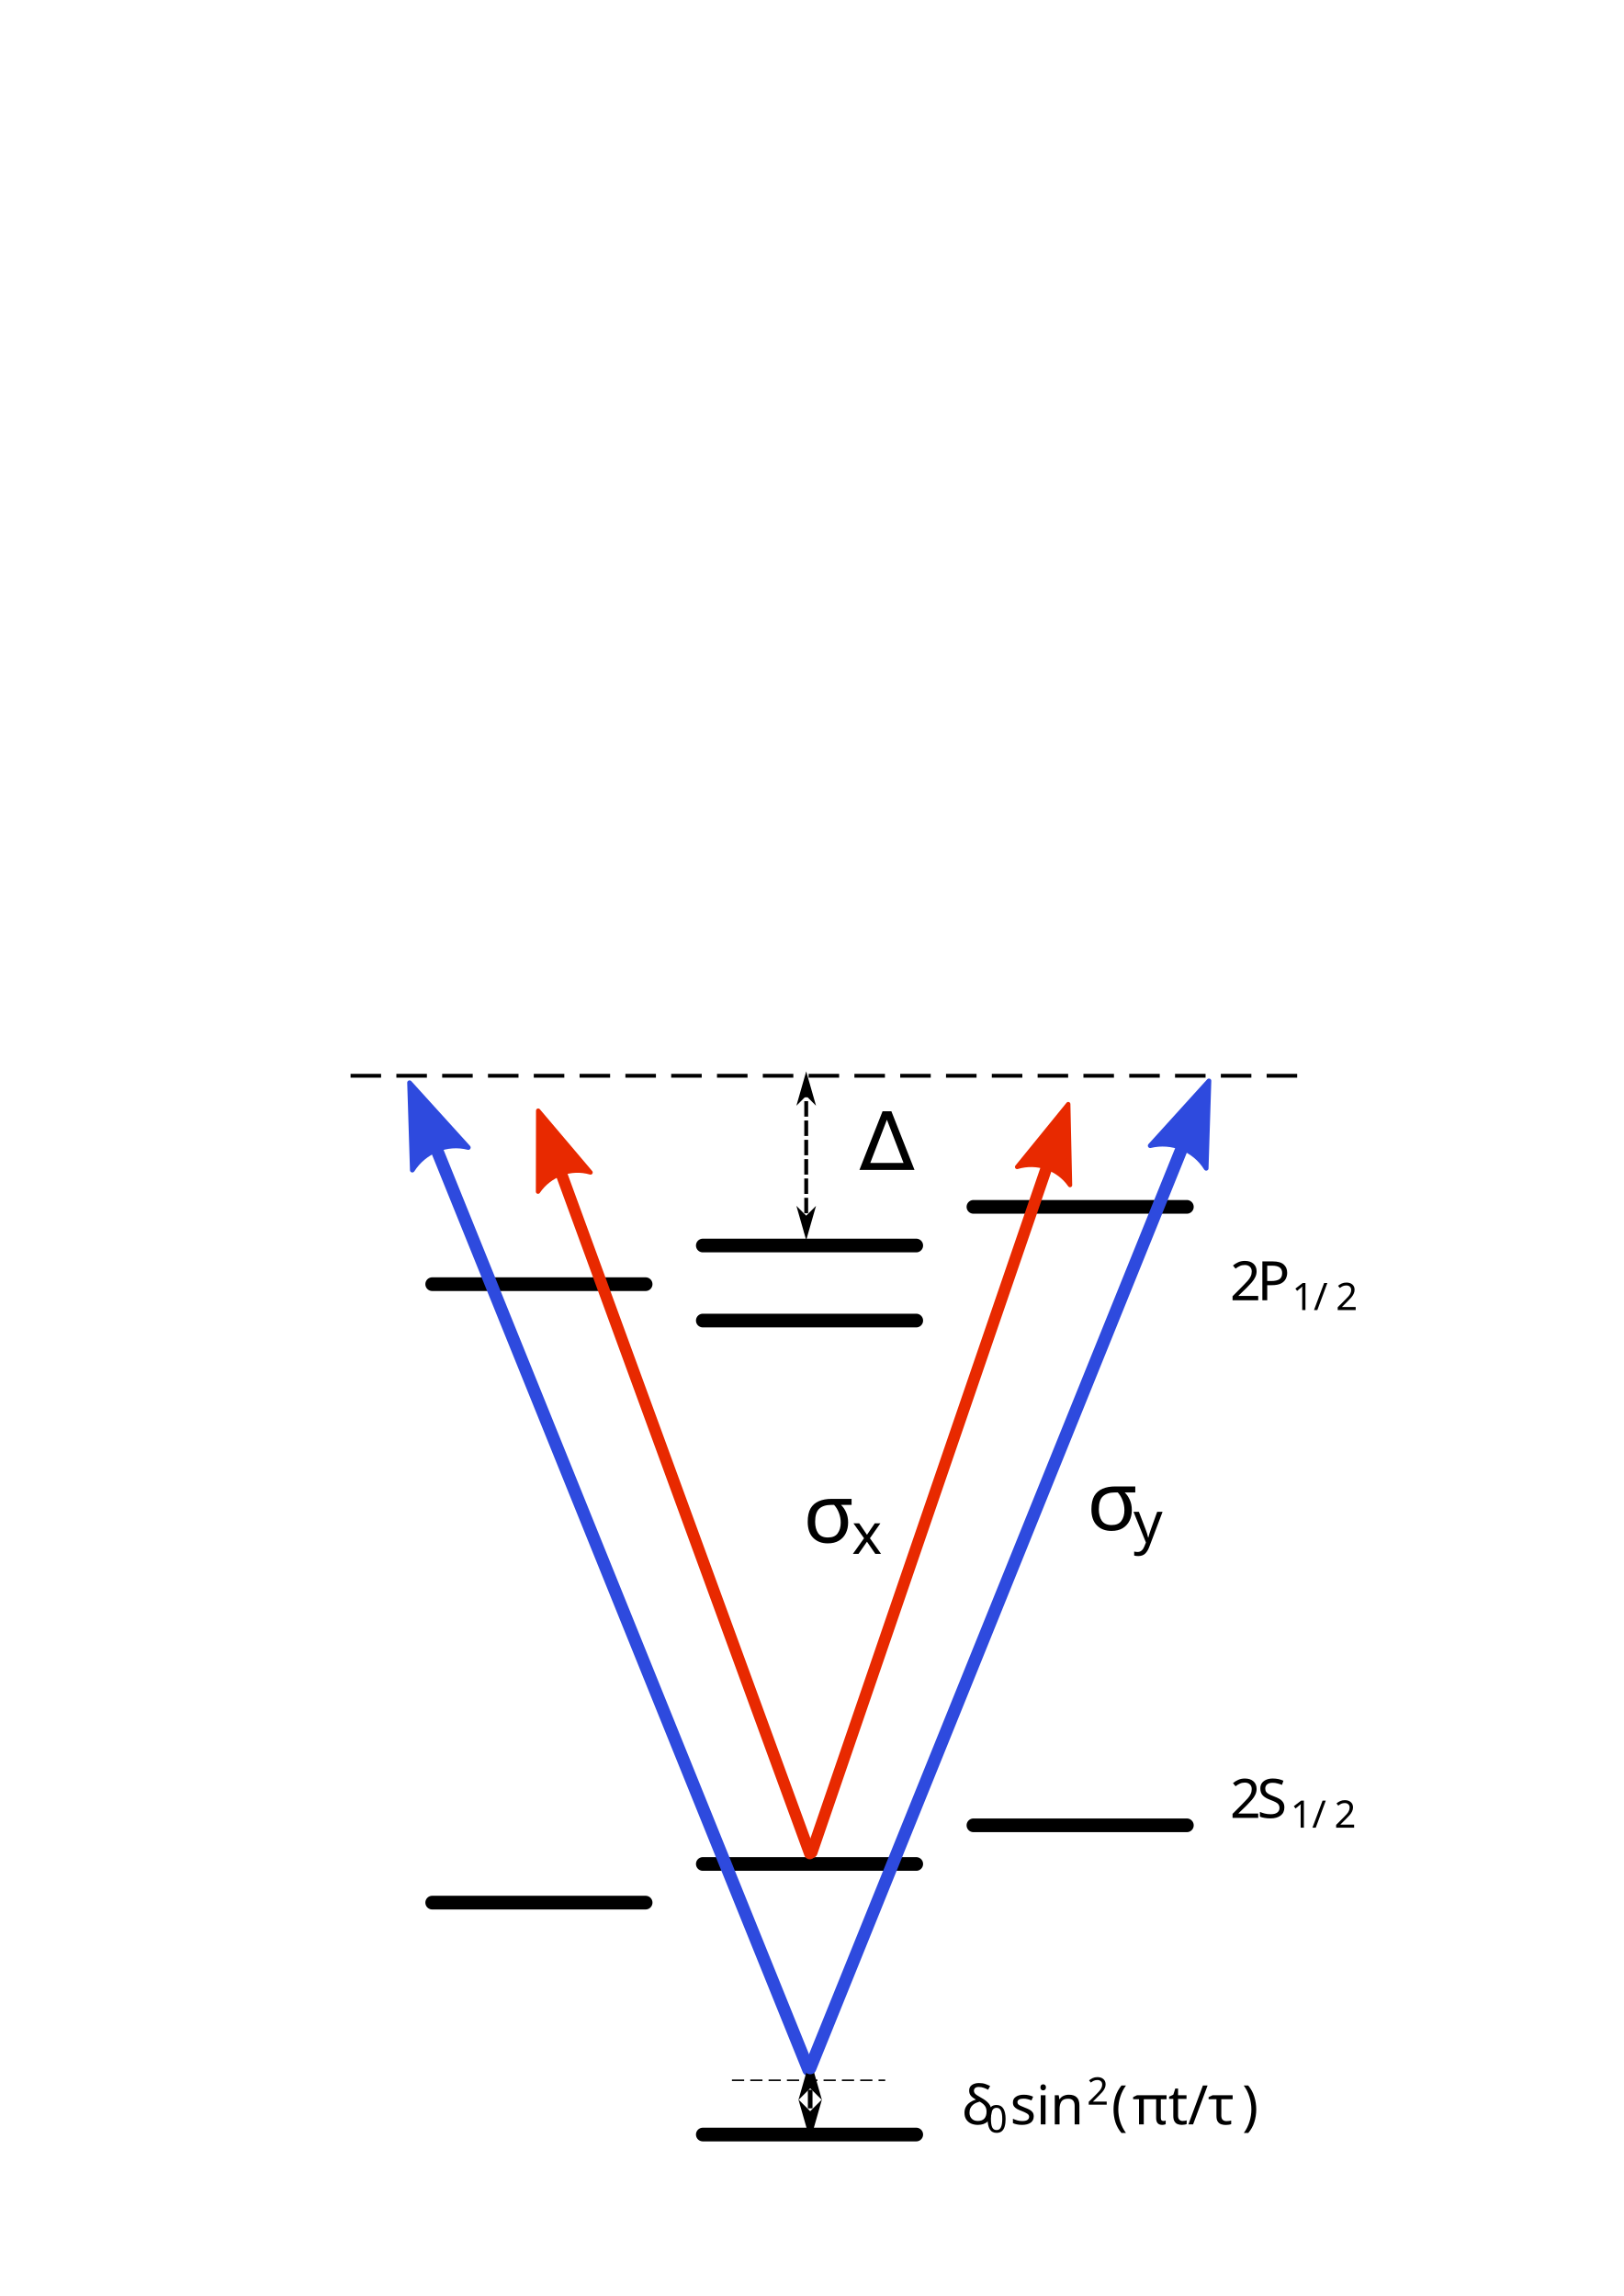
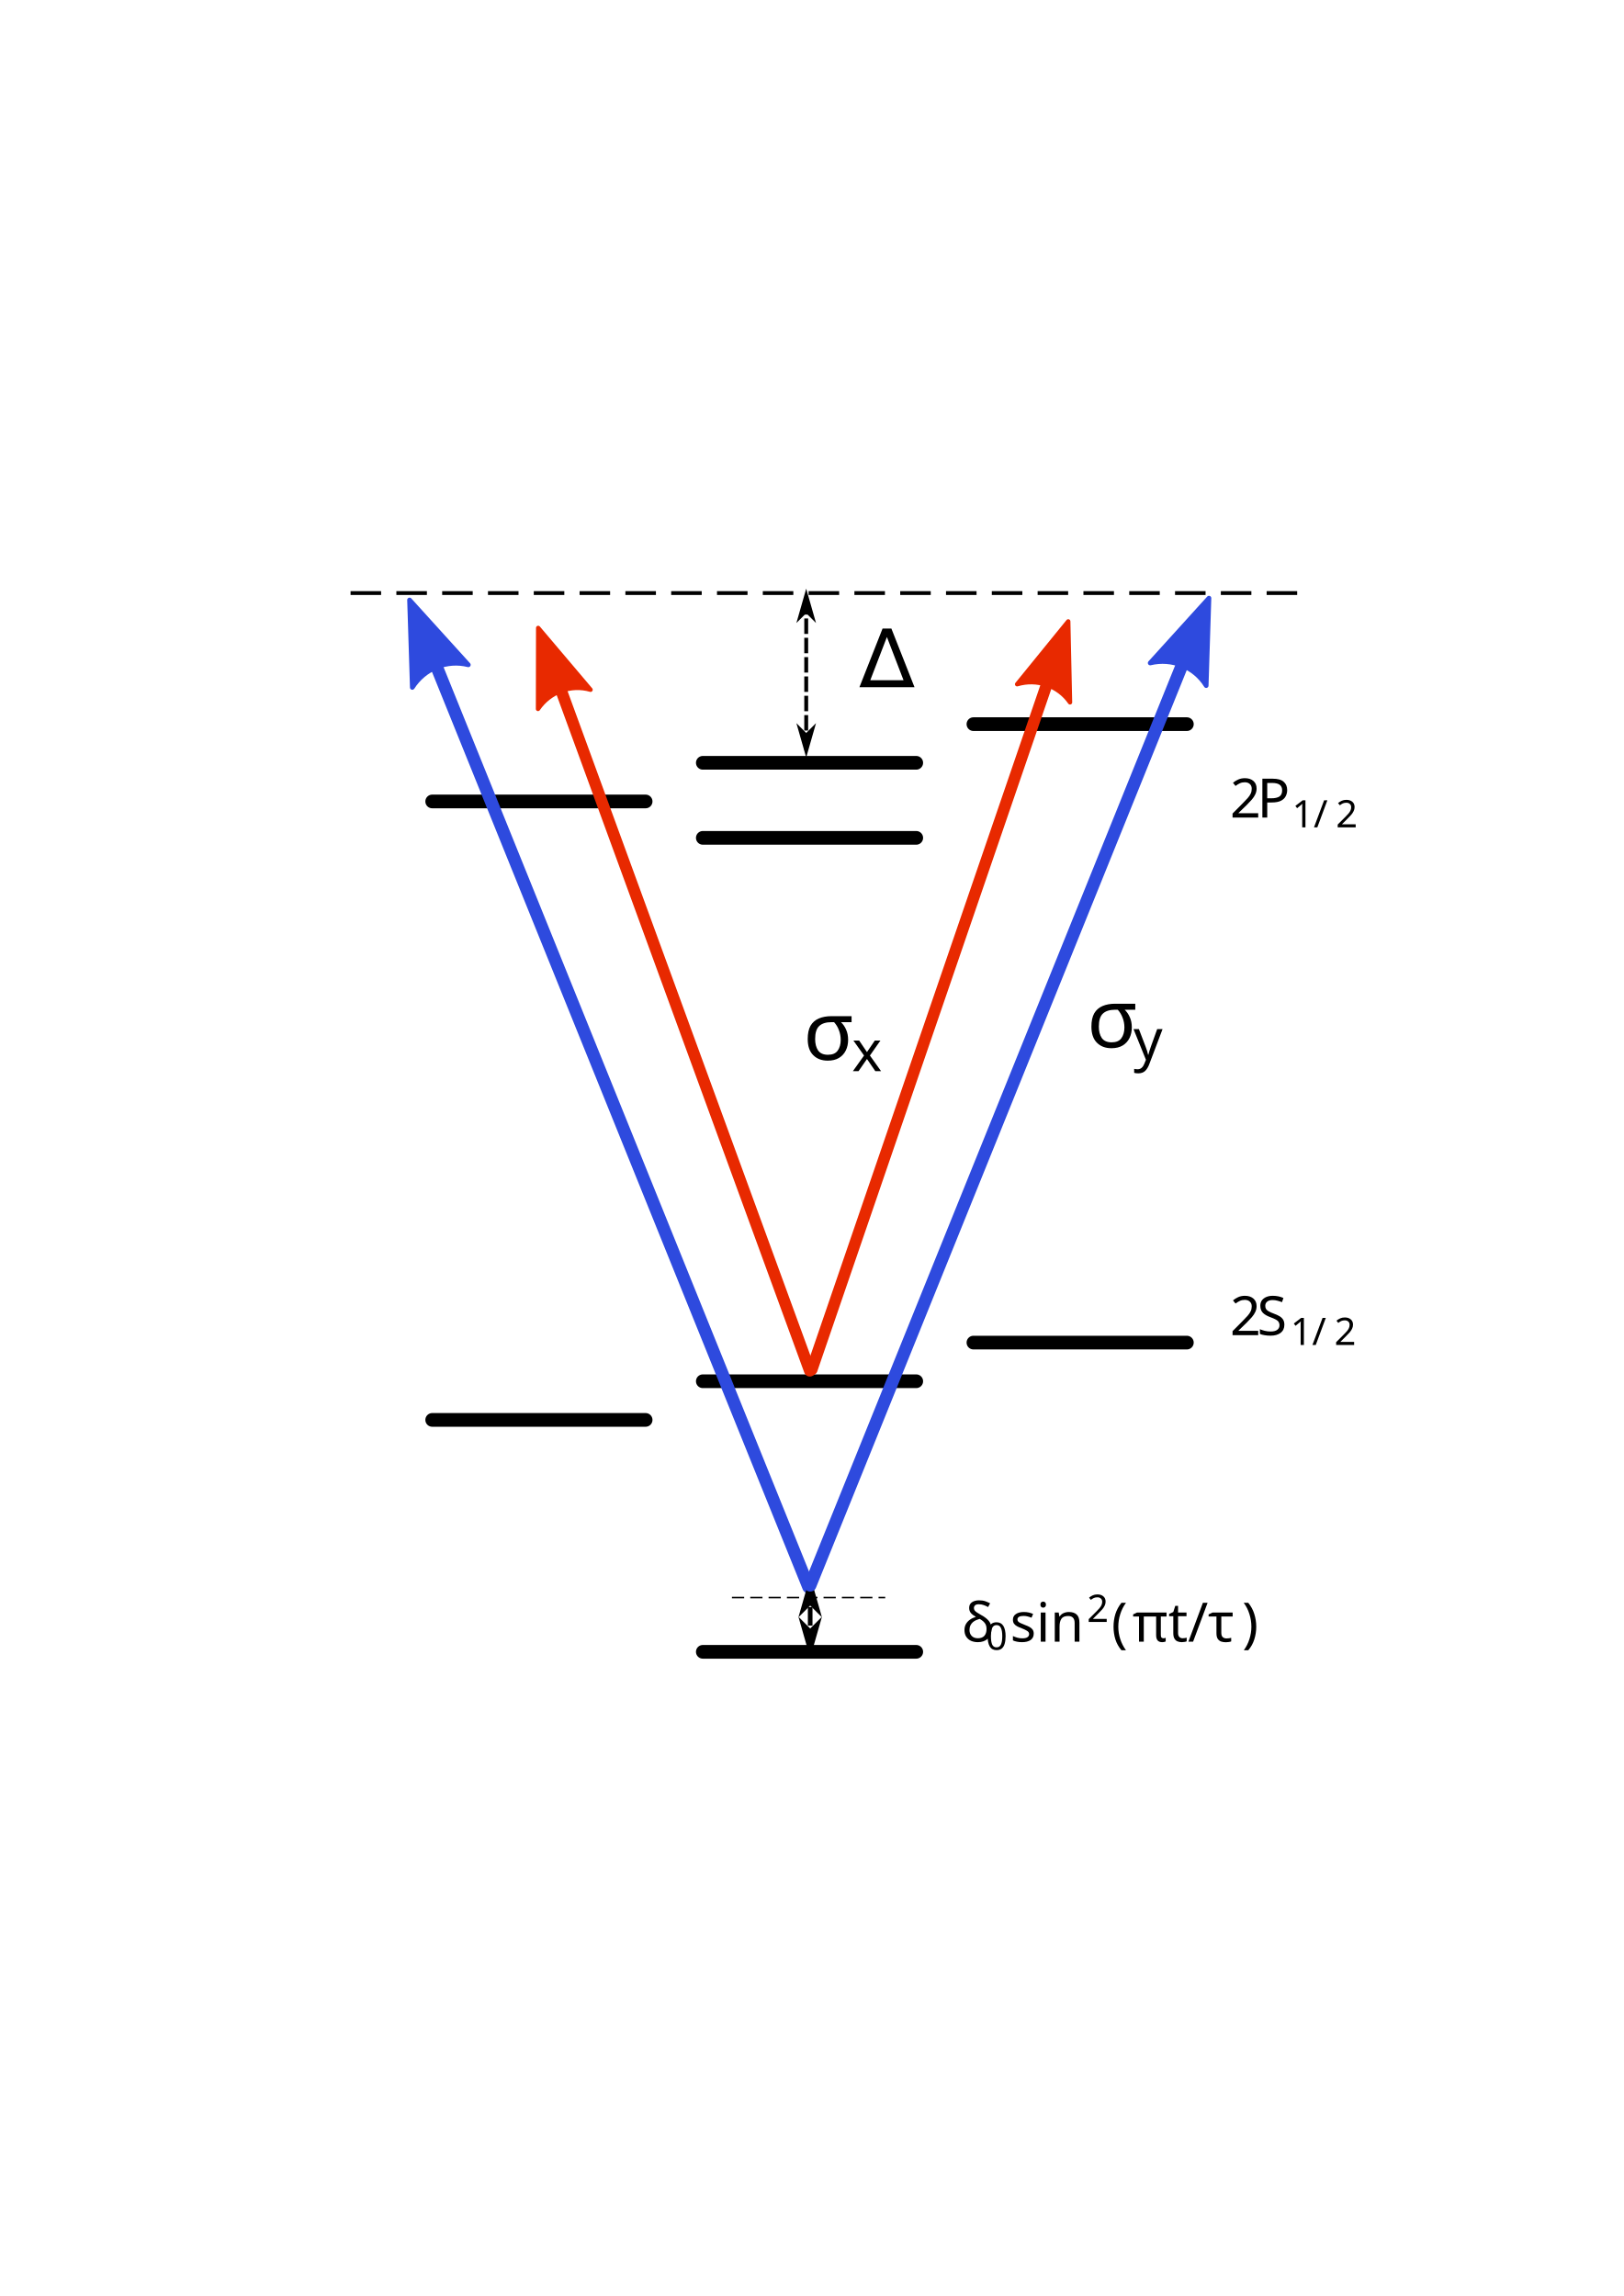
<svg xmlns="http://www.w3.org/2000/svg" width="210mm" height="297mm" viewBox="0 0 210 297" version="1.1" id="svg8">
  <defs id="defs2">
    <marker style="overflow:visible" id="marker9489" refX="0.0" refY="0.0" orient="auto">
      <path transform="scale(0.4) translate(10,0)" style="fill-rule:evenodd;stroke:#000000;stroke-width:1pt;stroke-opacity:1;fill:#000000;fill-opacity:1" d="M 0.0,0.0 L 5.0,-5.0 L -12.5,0.0 L 5.0,5.0 L 0.0,0.0 z " id="path9487" />
    </marker>
    <marker orient="auto" refY="0.0" refX="0.0" id="Arrow1Mstart" style="overflow:visible">
      <path id="path4607" d="M 0.0,0.0 L 5.0,-5.0 L -12.5,0.0 L 5.0,5.0 L 0.0,0.0 z " style="fill-rule:evenodd;stroke:#000000;stroke-width:1pt;stroke-opacity:1;fill:#000000;fill-opacity:1" transform="scale(0.4) translate(10,0)" />
    </marker>
    <marker style="overflow:visible;" id="marker9381" refX="0.0" refY="0.0" orient="auto">
      <path transform="scale(0.4) rotate(180) translate(10,0)" style="fill-rule:evenodd;stroke:#000000;stroke-width:1pt;stroke-opacity:1;fill:#000000;fill-opacity:1" d="M 0.0,0.0 L 5.0,-5.0 L -12.5,0.0 L 5.0,5.0 L 0.0,0.0 z " id="path9379" />
    </marker>
    <marker orient="auto" refY="0.0" refX="0.0" id="Arrow1Mend" style="overflow:visible;">
      <path id="path4610" d="M 0.0,0.0 L 5.0,-5.0 L -12.5,0.0 L 5.0,5.0 L 0.0,0.0 z " style="fill-rule:evenodd;stroke:#000000;stroke-width:1pt;stroke-opacity:1;fill:#000000;fill-opacity:1" transform="scale(0.4) rotate(180) translate(10,0)" />
    </marker>
    <marker orient="auto" refY="0.0" refX="0.0" id="Arrow2Mend" style="overflow:visible;">
      <path id="path4628" style="fill-rule:evenodd;stroke-width:0.625;stroke-linejoin:round;stroke:#e82900;stroke-opacity:1;fill:#e82900;fill-opacity:1" d="M 8.719,4.034 L -2.207,0.016 L 8.719,-4.002 C 6.973,-1.63 6.983,1.616 8.719,4.034 z " transform="scale(0.6) rotate(180) translate(0,0)" />
    </marker>
    <marker orient="auto" refY="0" refX="0" id="Arrow2Mend-3" style="overflow:visible">
      <path id="path4628-8" style="fill:#2e4ade;fill-opacity:1;fill-rule:evenodd;stroke:#2e4ade;stroke-width:0.625;stroke-linejoin:round;stroke-opacity:1" d="M 8.719,4.034 -2.207,0.016 8.719,-4.002 c -1.745,2.372 -1.735,5.617 -6e-7,8.035 z" transform="scale(-0.6)" />
    </marker>
    <marker orient="auto" refY="0" refX="0" id="Arrow2Mend-2" style="overflow:visible">
      <path id="path4628-0" style="fill:#e82900;fill-opacity:1;fill-rule:evenodd;stroke:#e82900;stroke-width:0.625;stroke-linejoin:round;stroke-opacity:1" d="M 8.719,4.034 -2.207,0.016 8.719,-4.002 c -1.745,2.372 -1.735,5.617 -6e-7,8.035 z" transform="scale(-0.6)" />
    </marker>
    <marker orient="auto" refY="0" refX="0" id="Arrow2Mend-3-9" style="overflow:visible">
      <path id="path4628-8-5" style="fill:#2e4ade;fill-opacity:1;fill-rule:evenodd;stroke:#2e4ade;stroke-width:0.625;stroke-linejoin:round;stroke-opacity:1" d="M 8.719,4.034 -2.207,0.016 8.719,-4.002 c -1.745,2.372 -1.735,5.617 -6e-7,8.035 z" transform="scale(-0.6)" />
    </marker>
  </defs>
  <g id="layer1">
-     <path style="fill:none;stroke:#000000;stroke-width:1.771;stroke-linecap:round;stroke-linejoin:round;stroke-miterlimit:4;stroke-dasharray:none;stroke-opacity:1" d="M 90.898,276.114 H 118.502" id="path3715" />
-     <path style="fill:none;stroke:#000000;stroke-width:1.771;stroke-linecap:round;stroke-linejoin:round;stroke-miterlimit:4;stroke-dasharray:none;stroke-opacity:1" d="M 90.898,241.114 H 118.502" id="path3715-6" />
-     <path style="fill:none;stroke:#000000;stroke-width:1.771;stroke-linecap:round;stroke-linejoin:round;stroke-miterlimit:4;stroke-dasharray:none;stroke-opacity:1" d="M 55.898,246.114 H 83.502" id="path3715-6-3" />
-     <path style="fill:none;stroke:#000000;stroke-width:1.771;stroke-linecap:round;stroke-linejoin:round;stroke-miterlimit:4;stroke-dasharray:none;stroke-opacity:1" d="M 125.898,236.114 H 153.502" id="path3715-6-3-5" />
-     <path style="fill:none;stroke:#000000;stroke-width:1.771;stroke-linecap:round;stroke-linejoin:round;stroke-miterlimit:4;stroke-dasharray:none;stroke-opacity:1" d="M 90.898,170.822 H 118.502" id="path3715-8" />
-     <path style="fill:none;stroke:#000000;stroke-width:1.771;stroke-linecap:round;stroke-linejoin:round;stroke-miterlimit:4;stroke-dasharray:none;stroke-opacity:1" d="M 90.898,161.114 H 118.502" id="path3715-6-2" />
-     <path style="fill:none;stroke:#000000;stroke-width:1.771;stroke-linecap:round;stroke-linejoin:round;stroke-miterlimit:4;stroke-dasharray:none;stroke-opacity:1" d="M 55.898,166.114 H 83.502" id="path3715-6-3-0" />
-     <path style="fill:none;stroke:#000000;stroke-width:1.771;stroke-linecap:round;stroke-linejoin:round;stroke-miterlimit:4;stroke-dasharray:none;stroke-opacity:1" d="M 125.898,156.114 H 153.502" id="path3715-6-3-5-7" />
-     <path style="fill:none;stroke:#e82900;stroke-width:1.5;stroke-linecap:round;stroke-linejoin:miter;stroke-miterlimit:4;stroke-dasharray:none;stroke-opacity:1;marker-end:url(#Arrow2Mend)" d="m 104.989,239.6 32.539,-94.895" id="path4599" />
-     <path style="fill:none;stroke:#2e4ade;stroke-width:1.62;stroke-linecap:round;stroke-linejoin:miter;stroke-miterlimit:4;stroke-dasharray:none;stroke-opacity:1;marker-end:url(#Arrow2Mend-3)" d="M 104.572,267.734 53.787,142.037" id="path4599-4" />
-     <path style="fill:#000000;fill-opacity:1;stroke:#000000;stroke-width:0.198;stroke-linecap:butt;stroke-linejoin:miter;stroke-miterlimit:4;stroke-dasharray:1.58, 0.79;stroke-dashoffset:0;stroke-opacity:1" d="M 94.664,269.095 H 114.489" id="path9138" />
-     <path style="fill:#000000;fill-opacity:1;stroke:#000000;stroke-width:0.494;stroke-linecap:butt;stroke-linejoin:miter;stroke-miterlimit:4;stroke-dasharray:3.949, 1.975;stroke-dashoffset:0;stroke-opacity:1" d="M 45.34,139.157 H 169.133" id="path9138-4" />
-     <path style="fill:#000000;fill-opacity:1;stroke:#000000;stroke-width:0.5;stroke-linecap:butt;stroke-linejoin:miter;stroke-miterlimit:4;stroke-dasharray:2,0.5;stroke-dashoffset:0;stroke-opacity:1;marker-start:url(#marker9489);marker-end:url(#marker9381)" d="M 104.27,159.442 V 139.573" id="path9138-4-6" />
-     <path style="fill:#000000;fill-opacity:1;stroke:#000000;stroke-width:0.599;stroke-linecap:butt;stroke-linejoin:miter;stroke-miterlimit:4;stroke-dasharray:2.397, 0.599;stroke-dashoffset:0;stroke-opacity:1;marker-start:url(#Arrow1Mstart);marker-end:url(#Arrow1Mend)" d="m 104.785,275.72 v -8.212" id="path9138-4-6-5" />
-     <g transform="matrix(1.058333,0,0,-1.058333,-53.49955,947.9168)" id="g12036">
+     <path style="fill:none;stroke:#000000;stroke-width:1.771;stroke-linecap:round;stroke-linejoin:round;stroke-miterlimit:4;stroke-dasharray:none;stroke-opacity:1" d="M 90.898,213.672 H 118.502" id="path3715" />
+     <path style="fill:none;stroke:#000000;stroke-width:1.771;stroke-linecap:round;stroke-linejoin:round;stroke-miterlimit:4;stroke-dasharray:none;stroke-opacity:1" d="M 90.898,178.672 H 118.502" id="path3715-6" />
+     <path style="fill:none;stroke:#000000;stroke-width:1.771;stroke-linecap:round;stroke-linejoin:round;stroke-miterlimit:4;stroke-dasharray:none;stroke-opacity:1" d="M 55.898,183.672 H 83.502" id="path3715-6-3" />
+     <path style="fill:none;stroke:#000000;stroke-width:1.771;stroke-linecap:round;stroke-linejoin:round;stroke-miterlimit:4;stroke-dasharray:none;stroke-opacity:1" d="M 125.898,173.672 H 153.502" id="path3715-6-3-5" />
+     <path style="fill:none;stroke:#000000;stroke-width:1.771;stroke-linecap:round;stroke-linejoin:round;stroke-miterlimit:4;stroke-dasharray:none;stroke-opacity:1" d="M 90.898,108.381 H 118.502" id="path3715-8" />
+     <path style="fill:none;stroke:#000000;stroke-width:1.771;stroke-linecap:round;stroke-linejoin:round;stroke-miterlimit:4;stroke-dasharray:none;stroke-opacity:1" d="M 90.898,98.672 H 118.502" id="path3715-6-2" />
+     <path style="fill:none;stroke:#000000;stroke-width:1.771;stroke-linecap:round;stroke-linejoin:round;stroke-miterlimit:4;stroke-dasharray:none;stroke-opacity:1" d="M 55.898,103.672 H 83.502" id="path3715-6-3-0" />
+     <path style="fill:none;stroke:#000000;stroke-width:1.771;stroke-linecap:round;stroke-linejoin:round;stroke-miterlimit:4;stroke-dasharray:none;stroke-opacity:1" d="M 125.898,93.672 H 153.502" id="path3715-6-3-5-7" />
+     <path style="fill:none;stroke:#e82900;stroke-width:1.5;stroke-linecap:round;stroke-linejoin:miter;stroke-miterlimit:4;stroke-dasharray:none;stroke-opacity:1;marker-end:url(#Arrow2Mend)" d="M 104.989,177.158 137.528,82.263" id="path4599" />
+     <path style="fill:none;stroke:#2e4ade;stroke-width:1.62;stroke-linecap:round;stroke-linejoin:miter;stroke-miterlimit:4;stroke-dasharray:none;stroke-opacity:1;marker-end:url(#Arrow2Mend-3)" d="M 104.572,205.292 53.787,79.596" id="path4599-4" />
+     <path style="fill:#000000;fill-opacity:1;stroke:#000000;stroke-width:0.198;stroke-linecap:butt;stroke-linejoin:miter;stroke-miterlimit:4;stroke-dasharray:1.58, 0.79;stroke-dashoffset:0;stroke-opacity:1" d="M 94.664,206.653 H 114.489" id="path9138" />
+     <path style="fill:#000000;fill-opacity:1;stroke:#000000;stroke-width:0.494;stroke-linecap:butt;stroke-linejoin:miter;stroke-miterlimit:4;stroke-dasharray:3.949, 1.975;stroke-dashoffset:0;stroke-opacity:1" d="M 45.34,76.715 H 169.133" id="path9138-4" />
+     <path style="fill:#000000;fill-opacity:1;stroke:#000000;stroke-width:0.5;stroke-linecap:butt;stroke-linejoin:miter;stroke-miterlimit:4;stroke-dasharray:2, 0.5;stroke-dashoffset:0;stroke-opacity:1;marker-start:url(#marker9489);marker-end:url(#marker9381)" d="M 104.27,97.001 V 77.132" id="path9138-4-6" />
+     <path style="fill:#000000;fill-opacity:1;stroke:#000000;stroke-width:0.599;stroke-linecap:butt;stroke-linejoin:miter;stroke-miterlimit:4;stroke-dasharray:2.397, 0.599;stroke-dashoffset:0;stroke-opacity:1;marker-start:url(#Arrow1Mstart);marker-end:url(#Arrow1Mend)" d="m 104.785,213.278 v -8.212" id="path9138-4-6-5" />
+     <g transform="matrix(1.058333,0,0,-1.058333,-53.49955,885.475)" id="g12036">
      <text id="text12040" style="font-variant:normal;font-weight:normal;font-size:9.963px;font-family:CMMI10;-inkscape-font-specification:CMMI10;writing-mode:lr-tb;fill:#000000;fill-opacity:1;fill-rule:nonzero;stroke:none" transform="matrix(1,0,0,-1,148.712,707.125)">
        <tspan id="tspan12038" y="0" x="0">σ</tspan>
      </text>
      <text id="text12044" style="font-variant:normal;font-weight:normal;font-size:6.974px;font-family:CMMI7;-inkscape-font-specification:CMMI7;writing-mode:lr-tb;fill:#000000;fill-opacity:1;fill-rule:nonzero;stroke:none" transform="scale(1,-1)" x="154.656" y="-705.748">
        <tspan id="tspan12042" y="-705.748" x="154.656">x</tspan>
      </text>
    </g>
-     <g transform="matrix(1.058333,0,0,-1.058333,-16.80797,946.308)" id="g12065">
+     <g transform="matrix(1.058333,0,0,-1.058333,-16.80797,883.8662)" id="g12065">
      <text id="text12069" style="font-variant:normal;font-weight:normal;font-size:9.963px;font-family:CMMI10;-inkscape-font-specification:CMMI10;writing-mode:lr-tb;fill:#000000;fill-opacity:1;fill-rule:nonzero;stroke:none" transform="matrix(1,0,0,-1,148.712,707.125)">
        <tspan id="tspan12067" y="0" x="0">σ</tspan>
      </text>
      <text id="text12073" style="font-variant:normal;font-weight:normal;font-size:6.974px;font-family:CMMI7;-inkscape-font-specification:CMMI7;writing-mode:lr-tb;fill:#000000;fill-opacity:1;fill-rule:nonzero;stroke:none" transform="matrix(1,0,0,-1,154.405,705.631)">
        <tspan id="tspan12071" y="0" x="0">y</tspan>
      </text>
    </g>
-     <g transform="matrix(1.058333,0,0,-1.058333,-46.20189,899.7127)" id="g12094">
+     <g transform="matrix(1.058333,0,0,-1.058333,-46.20189,837.2709)" id="g12094">
      <text id="text12098" style="font-variant:normal;font-weight:normal;font-size:9.963px;font-family:CMR10;-inkscape-font-specification:CMR10;writing-mode:lr-tb;fill:#000000;fill-opacity:1;fill-rule:nonzero;stroke:none" transform="matrix(1,0,0,-1,148.712,707.125)">
        <tspan id="tspan12096" y="0" x="0">∆</tspan>
      </text>
    </g>
-     <g transform="matrix(0.3527778,0,0,-0.3527778,406.3399,461.2034)" id="g12170">
+     <g transform="matrix(0.3527778,0,0,-0.3527778,406.3399,398.7616)" id="g12170">
      <g id="g12289" transform="matrix(2,0,0,2,-998.3481,-583.68)">
        <text transform="matrix(1,0,0,-1,148.712,707.125)" style="font-variant:normal;font-weight:normal;font-size:9.963px;font-family:CMR10;-inkscape-font-specification:CMR10;writing-mode:lr-tb;fill:#000000;fill-opacity:1;fill-rule:nonzero;stroke:none" id="text12174">
          <tspan x="0" y="0" id="tspan12172">2</tspan>
        </text>
        <text transform="matrix(1,0,0,-1,153.694,707.125)" style="font-variant:normal;font-weight:normal;font-size:9.963px;font-family:CMMI10;-inkscape-font-specification:CMMI10;writing-mode:lr-tb;fill:#000000;fill-opacity:1;fill-rule:nonzero;stroke:none" id="text12178">
          <tspan x="0" y="0" id="tspan12176">P</tspan>
        </text>
        <text transform="matrix(1,0,0,-1,160.09,705.326)" style="font-variant:normal;font-weight:normal;font-size:6.974px;font-family:CMR7;-inkscape-font-specification:CMR7;writing-mode:lr-tb;fill:#000000;fill-opacity:1;fill-rule:nonzero;stroke:none" id="text12182">
          <tspan x="0" y="0" id="tspan12180">1</tspan>
        </text>
        <text transform="matrix(1,0,0,-1,164.061,705.326)" style="font-variant:normal;font-weight:normal;font-size:6.974px;font-family:CMMI7;-inkscape-font-specification:CMMI7;writing-mode:lr-tb;fill:#000000;fill-opacity:1;fill-rule:nonzero;stroke:none" id="text12186">
          <tspan x="0" y="0" id="tspan12184">/</tspan>
        </text>
        <text transform="matrix(1,0,0,-1,168.143,705.326)" style="font-variant:normal;font-weight:normal;font-size:6.974px;font-family:CMR7;-inkscape-font-specification:CMR7;writing-mode:lr-tb;fill:#000000;fill-opacity:1;fill-rule:nonzero;stroke:none" id="text12190">
          <tspan x="0" y="0" id="tspan12188">2</tspan>
        </text>
      </g>
      <g id="g12313" transform="matrix(2,0,0,2,-1107.228,-773.4764)">
        <text transform="matrix(1,0,0,-1,203.152,707.125)" style="font-variant:normal;font-weight:normal;font-size:9.963px;font-family:CMR10;-inkscape-font-specification:CMR10;writing-mode:lr-tb;fill:#000000;fill-opacity:1;fill-rule:nonzero;stroke:none" id="text12214">
          <tspan x="0" y="0" id="tspan12212">2</tspan>
        </text>
        <text transform="matrix(1,0,0,-1,208.134,707.125)" style="font-variant:normal;font-weight:normal;font-size:9.963px;font-family:CMMI10;-inkscape-font-specification:CMMI10;writing-mode:lr-tb;fill:#000000;fill-opacity:1;fill-rule:nonzero;stroke:none" id="text12218">
          <tspan x="0" y="0" id="tspan12216">S</tspan>
        </text>
        <text transform="matrix(1,0,0,-1,214.243,705.326)" style="font-variant:normal;font-weight:normal;font-size:6.974px;font-family:CMR7;-inkscape-font-specification:CMR7;writing-mode:lr-tb;fill:#000000;fill-opacity:1;fill-rule:nonzero;stroke:none" id="text12222">
          <tspan x="0" y="0" id="tspan12220">1</tspan>
        </text>
        <text transform="matrix(1,0,0,-1,218.214,705.326)" style="font-variant:normal;font-weight:normal;font-size:6.974px;font-family:CMMI7;-inkscape-font-specification:CMMI7;writing-mode:lr-tb;fill:#000000;fill-opacity:1;fill-rule:nonzero;stroke:none" id="text12226">
          <tspan x="0" y="0" id="tspan12224">/</tspan>
        </text>
        <text transform="matrix(1,0,0,-1,222.296,705.326)" style="font-variant:normal;font-weight:normal;font-size:6.974px;font-family:CMR7;-inkscape-font-specification:CMR7;writing-mode:lr-tb;fill:#000000;fill-opacity:1;fill-rule:nonzero;stroke:none" id="text12230">
          <tspan x="0" y="0" id="tspan12228">2</tspan>
        </text>
      </g>
    </g>
-     <path style="fill:none;stroke:#e82900;stroke-width:1.5;stroke-linecap:round;stroke-linejoin:miter;stroke-miterlimit:4;stroke-dasharray:none;stroke-opacity:1;marker-end:url(#Arrow2Mend-2)" d="M 104.733,239.754 70.301,145.529" id="path4599-9" />
-     <path style="fill:none;stroke:#2e4ade;stroke-width:1.62;stroke-linecap:round;stroke-linejoin:miter;stroke-miterlimit:4;stroke-dasharray:none;stroke-opacity:1;marker-end:url(#Arrow2Mend-3-9)" d="M 104.785,267.508 155.569,141.812" id="path4599-4-2" />
-     <g id="g1061" transform="matrix(2,0,0,2,-310.2812,-84.17268)">
+     <path style="fill:none;stroke:#e82900;stroke-width:1.5;stroke-linecap:round;stroke-linejoin:miter;stroke-miterlimit:4;stroke-dasharray:none;stroke-opacity:1;marker-end:url(#Arrow2Mend-2)" d="M 104.733,177.312 70.301,83.087" id="path4599-9" />
+     <path style="fill:none;stroke:#2e4ade;stroke-width:1.62;stroke-linecap:round;stroke-linejoin:miter;stroke-miterlimit:4;stroke-dasharray:none;stroke-opacity:1;marker-end:url(#Arrow2Mend-3-9)" d="M 104.785,205.067 155.569,79.37" id="path4599-4-2" />
+     <g id="g1061" transform="matrix(2,0,0,2,-310.2812,-146.6144)">
      <g id="g995" transform="matrix(0.3527778,0,0,-0.3527778,164.8603,428.9438)">
        <text transform="matrix(1,0,0,-1,148.712,707.125)" style="font-variant:normal;font-weight:normal;font-size:9.963px;font-family:CMMI10;-inkscape-font-specification:CMMI10;writing-mode:lr-tb;fill:#000000;fill-opacity:1;fill-rule:nonzero;stroke:none" id="text999">
          <tspan x="0" y="0" id="tspan997">δ</tspan>
        </text>
        <text transform="matrix(1,0,0,-1,153.14,705.631)" style="font-variant:normal;font-weight:normal;font-size:6.974px;font-family:CMR7;-inkscape-font-specification:CMR7;writing-mode:lr-tb;fill:#000000;fill-opacity:1;fill-rule:nonzero;stroke:none" id="text1003">
          <tspan x="0" y="0" id="tspan1001">0</tspan>
        </text>
        <text transform="matrix(1,0,0,-1,157.61,707.125)" style="font-variant:normal;font-weight:normal;font-size:9.963px;font-family:CMMI10;-inkscape-font-specification:CMMI10;writing-mode:lr-tb;fill:#000000;fill-opacity:1;fill-rule:nonzero;stroke:none" id="text1007">
          <tspan x="0 4.67 8.103" y="0" id="tspan1005">sin</tspan>
        </text>
        <text transform="matrix(1,0,0,-1,171.692,710.74)" style="font-variant:normal;font-weight:normal;font-size:6.974px;font-family:CMR7;-inkscape-font-specification:CMR7;writing-mode:lr-tb;fill:#000000;fill-opacity:1;fill-rule:nonzero;stroke:none" id="text1011">
          <tspan x="0" y="0" id="tspan1009">2</tspan>
        </text>
        <text transform="matrix(1,0,0,-1,176.161,707.125)" style="font-variant:normal;font-weight:normal;font-size:9.963px;font-family:CMR10;-inkscape-font-specification:CMR10;writing-mode:lr-tb;fill:#000000;fill-opacity:1;fill-rule:nonzero;stroke:none" id="text1015">
          <tspan x="0" y="0" id="tspan1013">(</tspan>
        </text>
        <text transform="matrix(1,0,0,-1,180.035,707.125)" style="font-variant:normal;font-weight:normal;font-size:9.963px;font-family:CMMI10;-inkscape-font-specification:CMMI10;writing-mode:lr-tb;fill:#000000;fill-opacity:1;fill-rule:nonzero;stroke:none" id="text1019">
          <tspan x="0 6.037 9.635 14.616" y="0" id="tspan1017">πt/τ</tspan>
        </text>
        <text transform="matrix(1,0,0,-1,200.134,707.125)" style="font-variant:normal;font-weight:normal;font-size:9.963px;font-family:CMR10;-inkscape-font-specification:CMR10;writing-mode:lr-tb;fill:#000000;fill-opacity:1;fill-rule:nonzero;stroke:none" id="text1023">
          <tspan x="0" y="0" id="tspan1021">)</tspan>
        </text>
      </g>
    </g>
  </g>
</svg>
